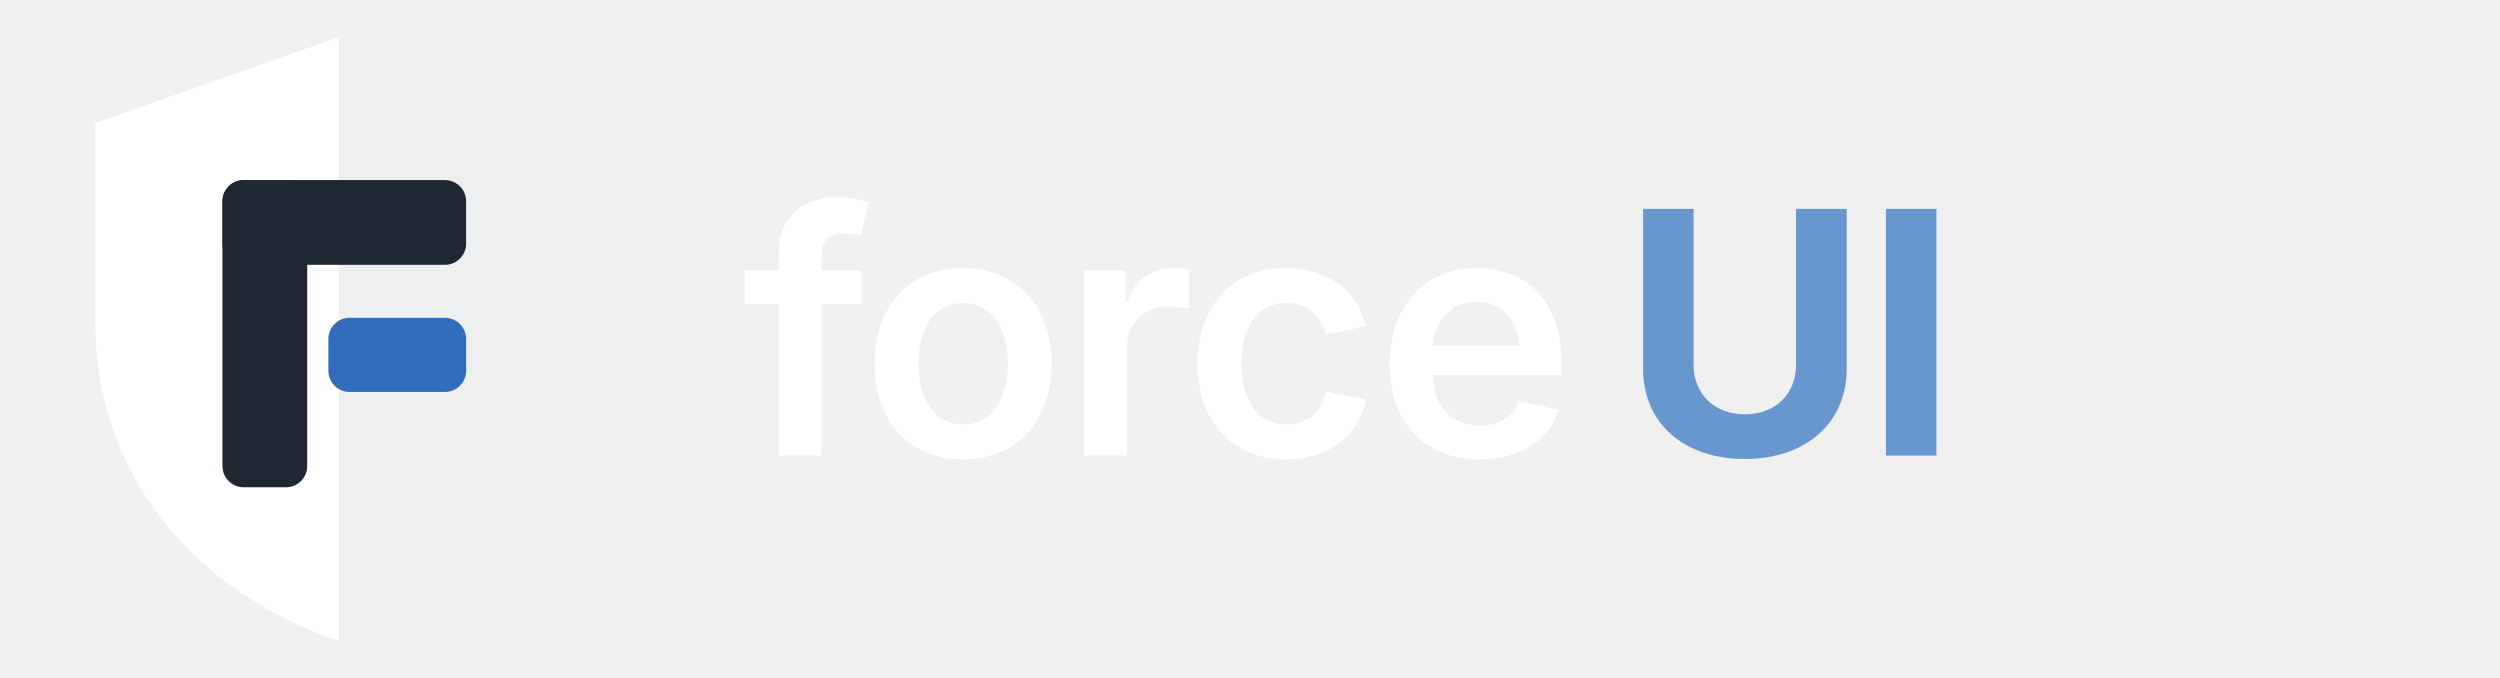
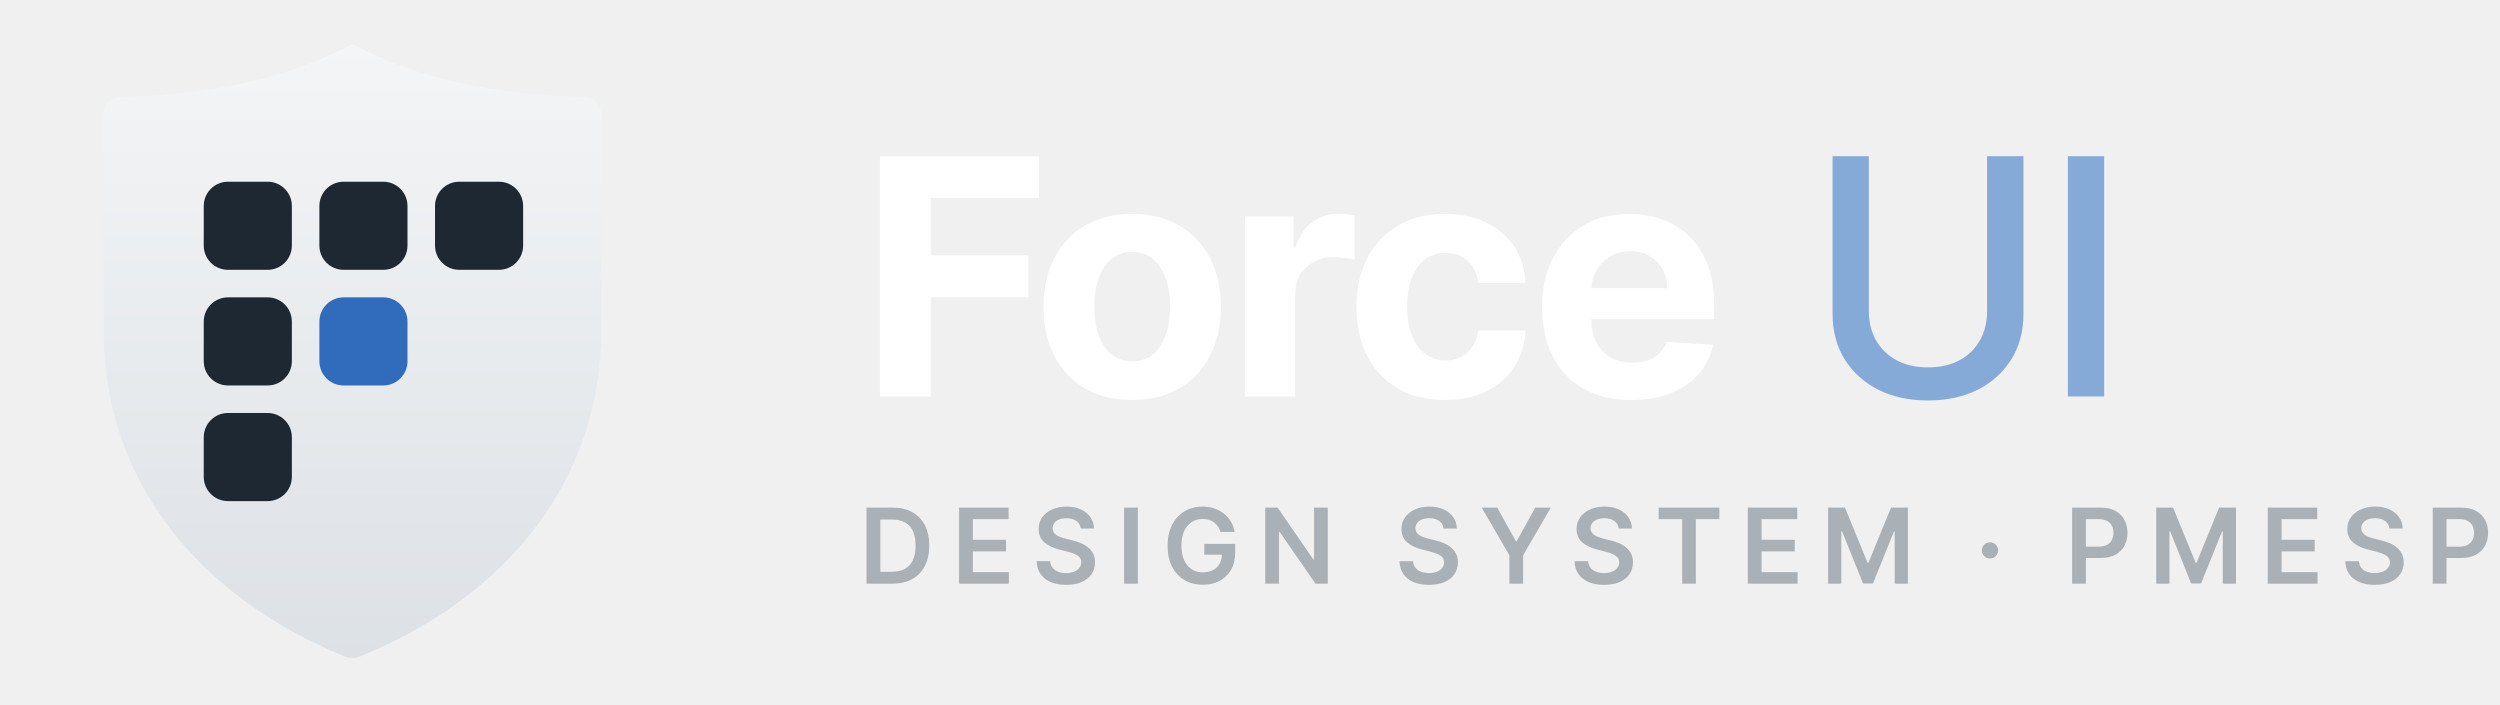
- <svg xmlns="http://www.w3.org/2000/svg" width="236" height="64" viewBox="0 0 236 64" fill="none">
-   <path d="M32 3.5 55 11.6v18.9c0 14.4-9.4 25.4-23 30-13.6-4.6-23-15.6-23-30V11.6L32 3.5Z" fill="#FFFFFF" />
-   <path d="M32 3.5 55 11.6v18.9c0 14.4-9.4 25.4-23 30V3.5Z" fill="#CDD1D5" fill-opacity=".35" />
-   <rect x="21" y="17" width="8" height="29" rx="2" fill="#1D2833" />
-   <rect x="21" y="17" width="23" height="8" rx="2" fill="#1D2833" />
-   <rect x="31" y="30" width="13" height="7" rx="2" fill="#316BBB" />
-   <text x="70" y="43" font-family="Inter, Arial, sans-serif" font-size="32" font-weight="600" letter-spacing="-0.5" fill="#FFFFFF">force</text>
-   <text x="153" y="43" font-family="Inter, Arial, sans-serif" font-size="32" font-weight="700" letter-spacing="-0.5" fill="#6797CE">UI</text>
+ <svg xmlns="http://www.w3.org/2000/svg" width="227" height="64" viewBox="0 0 227 64" fill="none">
+   <path d="M32 4C38 7.2 45 8.6 53 8.8C53.9 8.8 54.6 9.5 54.6 10.4V30C54.6 43.6 46 54.2 32.7 59.6C32.25 59.778 31.75 59.778 31.3 59.6C18 54.2 9.4 43.6 9.4 30V10.4C9.4 9.5 10.1 8.8 11 8.8C19 8.6 26 7.2 32 4Z" fill="url(#paint0_linear_40_27)" />
+   <path d="M24.3 16.5H20.7C19.485 16.5 18.5 17.485 18.5 18.7V22.3C18.5 23.515 19.485 24.5 20.7 24.5H24.3C25.515 24.5 26.5 23.515 26.5 22.3V18.7C26.5 17.485 25.515 16.5 24.3 16.5Z" fill="#1D2833" />
+   <path d="M34.8 16.5H31.2C29.985 16.5 29 17.485 29 18.7V22.3C29 23.515 29.985 24.5 31.2 24.5H34.8C36.015 24.5 37 23.515 37 22.3V18.7C37 17.485 36.015 16.5 34.8 16.5Z" fill="#1D2833" />
+   <path d="M45.3 16.5H41.7C40.485 16.5 39.5 17.485 39.5 18.7V22.3C39.5 23.515 40.485 24.5 41.7 24.5H45.3C46.515 24.5 47.5 23.515 47.5 22.3V18.7C47.5 17.485 46.515 16.5 45.3 16.5Z" fill="#1D2833" />
+   <path d="M24.3 27H20.7C19.485 27 18.5 27.985 18.5 29.2V32.8C18.5 34.015 19.485 35 20.7 35H24.3C25.515 35 26.5 34.015 26.5 32.8V29.2C26.5 27.985 25.515 27 24.3 27Z" fill="#1D2833" />
+   <path d="M34.8 27H31.2C29.985 27 29 27.985 29 29.2V32.8C29 34.015 29.985 35 31.2 35H34.8C36.015 35 37 34.015 37 32.8V29.2C37 27.985 36.015 27 34.8 27Z" fill="#316BBB" />
+   <path d="M24.3 37.5H20.7C19.485 37.5 18.5 38.485 18.5 39.7V43.3C18.5 44.515 19.485 45.5 20.7 45.5H24.3C25.515 45.5 26.5 44.515 26.5 43.3V39.7C26.5 38.485 25.515 37.5 24.3 37.5Z" fill="#1D2833" />
+   <g clip-path="url(#clip0_40_27)">
+     <g clip-path="url(#clip1_40_27)">
+       <path d="M79.896 36V14.182H94.342V17.985H84.509V23.184H93.383V26.987H84.509V36H79.896ZM102.802 36.32C101.147 36.32 99.716 35.968 98.509 35.265C97.309 34.555 96.382 33.568 95.728 32.303C95.075 31.032 94.748 29.558 94.748 27.882C94.748 26.192 95.075 24.715 95.728 23.45C96.382 22.179 97.309 21.192 98.509 20.489C99.716 19.778 101.147 19.423 102.802 19.423C104.457 19.423 105.885 19.778 107.085 20.489C108.292 21.192 109.223 22.179 109.876 23.45C110.529 24.715 110.856 26.192 110.856 27.882C110.856 29.558 110.529 31.032 109.876 32.303C109.223 33.568 108.292 34.555 107.085 35.265C105.885 35.968 104.457 36.32 102.802 36.32ZM102.824 32.804C103.576 32.804 104.205 32.591 104.709 32.165C105.213 31.732 105.593 31.142 105.849 30.396C106.112 29.651 106.243 28.802 106.243 27.85C106.243 26.898 106.112 26.05 105.849 25.304C105.593 24.558 105.213 23.969 104.709 23.535C104.205 23.102 103.576 22.886 102.824 22.886C102.064 22.886 101.424 23.102 100.906 23.535C100.395 23.969 100.007 24.558 99.745 25.304C99.489 26.05 99.361 26.898 99.361 27.85C99.361 28.802 99.489 29.651 99.745 30.396C100.007 31.142 100.395 31.732 100.906 32.165C101.424 32.591 102.064 32.804 102.824 32.804ZM113.057 36V19.636H117.457V22.491H117.627C117.926 21.476 118.426 20.709 119.13 20.19C119.833 19.665 120.642 19.402 121.559 19.402C121.786 19.402 122.031 19.416 122.294 19.445C122.556 19.473 122.787 19.512 122.986 19.562V23.589C122.773 23.525 122.478 23.468 122.102 23.418C121.725 23.369 121.381 23.344 121.069 23.344C120.401 23.344 119.804 23.489 119.279 23.78C118.76 24.065 118.348 24.462 118.043 24.974C117.745 25.485 117.596 26.075 117.596 26.742V36H113.057ZM131.214 36.32C129.538 36.32 128.096 35.965 126.889 35.254C125.689 34.537 124.765 33.543 124.119 32.271C123.48 31 123.16 29.537 123.16 27.882C123.16 26.206 123.483 24.736 124.13 23.472C124.783 22.2 125.71 21.209 126.91 20.499C128.111 19.782 129.538 19.423 131.193 19.423C132.621 19.423 133.871 19.683 134.943 20.201C136.015 20.72 136.864 21.447 137.489 22.385C138.114 23.322 138.459 24.423 138.523 25.688H134.24C134.119 24.871 133.8 24.214 133.281 23.717C132.77 23.212 132.099 22.96 131.268 22.96C130.564 22.96 129.95 23.152 129.425 23.535C128.906 23.912 128.501 24.462 128.21 25.187C127.919 25.911 127.773 26.788 127.773 27.818C127.773 28.862 127.915 29.75 128.199 30.482C128.491 31.213 128.899 31.771 129.425 32.154C129.95 32.538 130.564 32.729 131.268 32.729C131.786 32.729 132.251 32.623 132.663 32.41C133.082 32.197 133.427 31.888 133.697 31.483C133.974 31.071 134.155 30.577 134.24 30.002H138.523C138.452 31.252 138.111 32.353 137.5 33.305C136.896 34.249 136.062 34.988 134.996 35.521C133.931 36.053 132.67 36.32 131.214 36.32ZM148.136 36.32C146.452 36.32 145.004 35.979 143.789 35.297C142.582 34.608 141.651 33.635 140.998 32.378C140.344 31.114 140.018 29.619 140.018 27.893C140.018 26.209 140.344 24.732 140.998 23.461C141.651 22.19 142.571 21.199 143.757 20.489C144.95 19.778 146.349 19.423 147.955 19.423C149.034 19.423 150.039 19.597 150.969 19.945C151.907 20.286 152.724 20.801 153.42 21.49C154.123 22.179 154.67 23.046 155.06 24.09C155.451 25.126 155.646 26.341 155.646 27.733V28.979H141.829V26.167H151.374C151.374 25.514 151.232 24.935 150.948 24.43C150.664 23.926 150.27 23.532 149.766 23.248C149.268 22.957 148.69 22.811 148.029 22.811C147.34 22.811 146.729 22.971 146.197 23.291C145.671 23.603 145.259 24.026 144.961 24.558C144.663 25.084 144.51 25.67 144.503 26.316V28.99C144.503 29.8 144.652 30.499 144.95 31.089C145.256 31.678 145.685 32.133 146.239 32.452C146.793 32.772 147.45 32.932 148.21 32.932C148.714 32.932 149.176 32.861 149.595 32.719C150.014 32.577 150.373 32.364 150.671 32.08C150.969 31.796 151.197 31.447 151.353 31.035L155.55 31.312C155.337 32.321 154.901 33.202 154.24 33.955C153.587 34.7 152.741 35.283 151.705 35.702C150.675 36.114 149.485 36.32 148.136 36.32Z" fill="white" />
+       <path d="M180.428 14.182H183.73V28.532C183.73 30.059 183.371 31.412 182.654 32.591C181.937 33.763 180.928 34.686 179.629 35.361C178.329 36.028 176.805 36.362 175.058 36.362C173.318 36.362 171.798 36.028 170.499 35.361C169.199 34.686 168.19 33.763 167.473 32.591C166.756 31.412 166.397 30.059 166.397 28.532V14.182H169.689V28.266C169.689 29.253 169.906 30.13 170.339 30.897C170.779 31.664 171.401 32.268 172.203 32.708C173.006 33.141 173.957 33.358 175.058 33.358C176.166 33.358 177.121 33.141 177.924 32.708C178.734 32.268 179.352 31.664 179.778 30.897C180.211 30.13 180.428 29.253 180.428 28.266V14.182ZM191.058 14.182V36H187.766V14.182H191.058Z" fill="#86AAD8" />
+     </g>
+     <path d="M81.023 53H78.681V46.091H81.07C81.756 46.091 82.345 46.229 82.838 46.506C83.332 46.78 83.713 47.175 83.978 47.69C84.243 48.205 84.376 48.821 84.376 49.539C84.376 50.258 84.242 50.877 83.975 51.394C83.709 51.911 83.326 52.308 82.824 52.585C82.325 52.862 81.724 53 81.023 53ZM79.933 51.917H80.962C81.443 51.917 81.845 51.829 82.166 51.654C82.488 51.476 82.73 51.212 82.892 50.861C83.054 50.508 83.135 50.067 83.135 49.539C83.135 49.01 83.054 48.572 82.892 48.223C82.73 47.872 82.49 47.61 82.173 47.437C81.858 47.261 81.467 47.174 80.999 47.174H79.933V51.917ZM87.085 53V46.091H91.579V47.14H88.337V49.016H91.346V50.065H88.337V51.951H91.606V53H87.085ZM98.131 47.99C98.099 47.696 97.966 47.466 97.733 47.302C97.501 47.138 97.199 47.056 96.828 47.056C96.567 47.056 96.344 47.095 96.157 47.174C95.97 47.252 95.828 47.359 95.729 47.494C95.63 47.629 95.579 47.783 95.577 47.956C95.577 48.1 95.609 48.225 95.675 48.331C95.742 48.437 95.833 48.527 95.948 48.601C96.062 48.673 96.19 48.733 96.329 48.783C96.469 48.833 96.609 48.874 96.751 48.908L97.398 49.07C97.659 49.13 97.91 49.213 98.151 49.316C98.394 49.419 98.611 49.55 98.802 49.707C98.995 49.865 99.148 50.055 99.261 50.278C99.373 50.5 99.429 50.761 99.429 51.06C99.429 51.465 99.326 51.822 99.119 52.13C98.912 52.435 98.613 52.675 98.222 52.848C97.833 53.019 97.361 53.105 96.808 53.105C96.271 53.105 95.804 53.021 95.408 52.855C95.014 52.688 94.706 52.446 94.484 52.126C94.263 51.807 94.144 51.418 94.126 50.959H95.358C95.376 51.2 95.45 51.4 95.58 51.559C95.711 51.719 95.88 51.838 96.09 51.917C96.301 51.996 96.537 52.035 96.798 52.035C97.07 52.035 97.308 51.995 97.513 51.914C97.72 51.831 97.882 51.716 97.999 51.57C98.116 51.421 98.175 51.248 98.178 51.05C98.175 50.87 98.123 50.722 98.019 50.605C97.916 50.486 97.771 50.387 97.584 50.308C97.4 50.227 97.184 50.155 96.936 50.092L96.15 49.89C95.581 49.743 95.131 49.522 94.801 49.225C94.472 48.926 94.308 48.529 94.308 48.034C94.308 47.627 94.418 47.27 94.639 46.965C94.862 46.659 95.164 46.422 95.546 46.253C95.929 46.082 96.362 45.996 96.845 45.996C97.335 45.996 97.765 46.082 98.134 46.253C98.505 46.422 98.796 46.657 99.008 46.958C99.219 47.257 99.328 47.601 99.335 47.99H98.131ZM103.317 46.091V53H102.065V46.091H103.317ZM110.821 48.297C110.764 48.115 110.687 47.952 110.588 47.808C110.491 47.662 110.374 47.537 110.237 47.434C110.102 47.33 109.947 47.252 109.771 47.201C109.596 47.147 109.405 47.12 109.198 47.12C108.827 47.12 108.496 47.213 108.206 47.4C107.916 47.587 107.688 47.861 107.521 48.223C107.357 48.583 107.275 49.021 107.275 49.539C107.275 50.06 107.357 50.502 107.521 50.864C107.685 51.227 107.914 51.502 108.206 51.691C108.499 51.878 108.838 51.971 109.225 51.971C109.576 51.971 109.879 51.904 110.136 51.769C110.394 51.634 110.594 51.443 110.733 51.195C110.872 50.946 110.942 50.653 110.942 50.318L111.226 50.362H109.35V49.383H112.153V50.213C112.153 50.805 112.027 51.317 111.775 51.748C111.524 52.18 111.177 52.513 110.736 52.747C110.296 52.979 109.789 53.094 109.218 53.094C108.582 53.094 108.023 52.952 107.542 52.666C107.063 52.378 106.688 51.97 106.418 51.441C106.151 50.911 106.017 50.281 106.017 49.552C106.017 48.994 106.095 48.496 106.253 48.058C106.413 47.619 106.635 47.247 106.921 46.941C107.206 46.633 107.542 46.399 107.926 46.239C108.311 46.077 108.729 45.996 109.181 45.996C109.563 45.996 109.92 46.053 110.251 46.165C110.581 46.275 110.875 46.433 111.131 46.637C111.39 46.842 111.602 47.085 111.769 47.366C111.935 47.647 112.044 47.958 112.096 48.297H110.821ZM120.561 46.091V53H119.448L116.192 48.294H116.135V53H114.884V46.091H116.004L119.256 50.8H119.316V46.091H120.561ZM131.076 47.99C131.045 47.696 130.912 47.466 130.678 47.302C130.447 47.138 130.145 47.056 129.774 47.056C129.513 47.056 129.289 47.095 129.103 47.174C128.916 47.252 128.773 47.359 128.674 47.494C128.575 47.629 128.525 47.783 128.522 47.956C128.522 48.1 128.555 48.225 128.62 48.331C128.688 48.437 128.779 48.527 128.894 48.601C129.008 48.673 129.135 48.733 129.275 48.783C129.414 48.833 129.555 48.874 129.696 48.908L130.344 49.07C130.605 49.13 130.856 49.213 131.096 49.316C131.339 49.419 131.556 49.55 131.748 49.707C131.941 49.865 132.094 50.055 132.206 50.278C132.319 50.5 132.375 50.761 132.375 51.06C132.375 51.465 132.272 51.822 132.065 52.13C131.858 52.435 131.559 52.675 131.167 52.848C130.778 53.019 130.307 53.105 129.754 53.105C129.216 53.105 128.75 53.021 128.354 52.855C127.96 52.688 127.652 52.446 127.429 52.126C127.209 51.807 127.09 51.418 127.072 50.959H128.303C128.321 51.2 128.395 51.4 128.526 51.559C128.656 51.719 128.826 51.838 129.035 51.917C129.247 51.996 129.483 52.035 129.744 52.035C130.016 52.035 130.254 51.995 130.459 51.914C130.666 51.831 130.828 51.716 130.945 51.57C131.062 51.421 131.121 51.248 131.123 51.05C131.121 50.87 131.068 50.722 130.965 50.605C130.861 50.486 130.716 50.387 130.53 50.308C130.345 50.227 130.129 50.155 129.882 50.092L129.096 49.89C128.527 49.743 128.077 49.522 127.747 49.225C127.418 48.926 127.254 48.529 127.254 48.034C127.254 47.627 127.364 47.27 127.585 46.965C127.807 46.659 128.11 46.422 128.492 46.253C128.874 46.082 129.307 45.996 129.791 45.996C130.281 45.996 130.711 46.082 131.08 46.253C131.451 46.422 131.742 46.657 131.953 46.958C132.165 47.257 132.274 47.601 132.281 47.99H131.076ZM134.539 46.091H135.952L137.642 49.147H137.71L139.4 46.091H140.813L138.3 50.423V53H137.052V50.423L134.539 46.091ZM146.975 47.99C146.943 47.696 146.81 47.466 146.577 47.302C146.345 47.138 146.044 47.056 145.672 47.056C145.412 47.056 145.188 47.095 145.001 47.174C144.814 47.252 144.672 47.359 144.573 47.494C144.474 47.629 144.423 47.783 144.421 47.956C144.421 48.1 144.453 48.225 144.519 48.331C144.586 48.437 144.677 48.527 144.792 48.601C144.907 48.673 145.034 48.733 145.173 48.783C145.313 48.833 145.453 48.874 145.595 48.908L146.243 49.07C146.503 49.13 146.754 49.213 146.995 49.316C147.238 49.419 147.455 49.55 147.646 49.707C147.839 49.865 147.992 50.055 148.105 50.278C148.217 50.5 148.273 50.761 148.273 51.06C148.273 51.465 148.17 51.822 147.963 52.13C147.756 52.435 147.457 52.675 147.066 52.848C146.677 53.019 146.205 53.105 145.652 53.105C145.115 53.105 144.648 53.021 144.252 52.855C143.859 52.688 143.55 52.446 143.328 52.126C143.107 51.807 142.988 51.418 142.97 50.959H144.202C144.22 51.2 144.294 51.4 144.424 51.559C144.555 51.719 144.724 51.838 144.934 51.917C145.145 51.996 145.381 52.035 145.642 52.035C145.914 52.035 146.153 51.995 146.357 51.914C146.564 51.831 146.726 51.716 146.843 51.57C146.96 51.421 147.02 51.248 147.022 51.05C147.02 50.87 146.967 50.722 146.863 50.605C146.76 50.486 146.615 50.387 146.428 50.308C146.244 50.227 146.028 50.155 145.78 50.092L144.994 49.89C144.425 49.743 143.976 49.522 143.645 49.225C143.317 48.926 143.152 48.529 143.152 48.034C143.152 47.627 143.263 47.27 143.483 46.965C143.706 46.659 144.008 46.422 144.39 46.253C144.773 46.082 145.206 45.996 145.689 45.996C146.18 45.996 146.609 46.082 146.978 46.253C147.349 46.422 147.64 46.657 147.852 46.958C148.063 47.257 148.172 47.601 148.179 47.99H146.975ZM150.606 47.14V46.091H156.118V47.14H153.983V53H152.741V47.14H150.606ZM158.701 53V46.091H163.194V47.14H159.952V49.016H162.962V50.065H159.952V51.951H163.221V53H158.701ZM165.991 46.091H167.523L169.574 51.097H169.655L171.706 46.091H173.238V53H172.037V48.253H171.973L170.063 52.98H169.166L167.256 48.243H167.192V53H165.991V46.091ZM180.695 50.716C180.491 50.716 180.315 50.644 180.169 50.5C180.023 50.356 179.951 50.181 179.953 49.974C179.951 49.772 180.023 49.598 180.169 49.454C180.315 49.31 180.491 49.239 180.695 49.239C180.893 49.239 181.065 49.31 181.212 49.454C181.36 49.598 181.435 49.772 181.438 49.974C181.435 50.111 181.399 50.236 181.33 50.348C181.262 50.461 181.172 50.551 181.06 50.618C180.95 50.684 180.828 50.716 180.695 50.716ZM188.149 53V46.091H190.74C191.271 46.091 191.716 46.19 192.076 46.388C192.438 46.586 192.711 46.858 192.896 47.204C193.082 47.548 193.176 47.94 193.176 48.378C193.176 48.821 193.082 49.215 192.896 49.559C192.709 49.903 192.433 50.174 192.069 50.372C191.705 50.568 191.256 50.666 190.723 50.666H189.006V49.636H190.554C190.865 49.636 191.119 49.583 191.317 49.475C191.515 49.367 191.661 49.218 191.755 49.029C191.852 48.84 191.9 48.623 191.9 48.378C191.9 48.133 191.852 47.917 191.755 47.73C191.661 47.544 191.514 47.399 191.313 47.295C191.115 47.19 190.86 47.137 190.548 47.137H189.401V53H188.149ZM195.783 46.091H197.314L199.365 51.097H199.446L201.498 46.091H203.029V53H201.828V48.253H201.764L199.855 52.98H198.957L197.048 48.243H196.984V53H195.783V46.091ZM205.912 53V46.091H210.406V47.14H207.164V49.016H210.173V50.065H207.164V51.951H210.433V53H205.912ZM216.957 47.99C216.926 47.696 216.793 47.466 216.559 47.302C216.328 47.138 216.026 47.056 215.655 47.056C215.394 47.056 215.171 47.095 214.984 47.174C214.797 47.252 214.654 47.359 214.555 47.494C214.456 47.629 214.406 47.783 214.404 47.956C214.404 48.1 214.436 48.225 214.501 48.331C214.569 48.437 214.66 48.527 214.775 48.601C214.889 48.673 215.016 48.733 215.156 48.783C215.295 48.833 215.436 48.874 215.578 48.908L216.225 49.07C216.486 49.13 216.737 49.213 216.978 49.316C217.221 49.419 217.438 49.55 217.629 49.707C217.822 49.865 217.975 50.055 218.088 50.278C218.2 50.5 218.256 50.761 218.256 51.06C218.256 51.465 218.153 51.822 217.946 52.13C217.739 52.435 217.44 52.675 217.048 52.848C216.659 53.019 216.188 53.105 215.635 53.105C215.097 53.105 214.631 53.021 214.235 52.855C213.841 52.688 213.533 52.446 213.311 52.126C213.09 51.807 212.971 51.418 212.953 50.959H214.184C214.202 51.2 214.277 51.4 214.407 51.559C214.537 51.719 214.707 51.838 214.916 51.917C215.128 51.996 215.364 52.035 215.625 52.035C215.897 52.035 216.135 51.995 216.34 51.914C216.547 51.831 216.709 51.716 216.826 51.57C216.943 51.421 217.002 51.248 217.005 51.05C217.002 50.87 216.95 50.722 216.846 50.605C216.743 50.486 216.598 50.387 216.411 50.308C216.226 50.227 216.011 50.155 215.763 50.092L214.977 49.89C214.408 49.743 213.958 49.522 213.628 49.225C213.299 48.926 213.135 48.529 213.135 48.034C213.135 47.627 213.245 47.27 213.466 46.965C213.688 46.659 213.991 46.422 214.373 46.253C214.756 46.082 215.188 45.996 215.672 45.996C216.162 45.996 216.592 46.082 216.961 46.253C217.332 46.422 217.623 46.657 217.835 46.958C218.046 47.257 218.155 47.601 218.162 47.99H216.957ZM220.892 53V46.091H223.483C224.014 46.091 224.459 46.19 224.819 46.388C225.181 46.586 225.454 46.858 225.639 47.204C225.825 47.548 225.919 47.94 225.919 48.378C225.919 48.821 225.825 49.215 225.639 49.559C225.452 49.903 225.176 50.174 224.812 50.372C224.448 50.568 223.999 50.666 223.466 50.666H221.749V49.636H223.297C223.608 49.636 223.862 49.583 224.06 49.475C224.258 49.367 224.404 49.218 224.498 49.029C224.595 48.84 224.643 48.623 224.643 48.378C224.643 48.133 224.595 47.917 224.498 47.73C224.404 47.544 224.257 47.399 224.056 47.295C223.859 47.19 223.603 47.137 223.291 47.137H222.144V53H220.892Z" fill="#A9B0B6" />
+   </g>
+   <defs>
+     <linearGradient id="paint0_linear_40_27" x1="32" y1="4" x2="32" y2="60" gradientUnits="userSpaceOnUse">
+       <stop stop-color="#F4F5F6" />
+       <stop offset="1" stop-color="#DCE1E6" />
+     </linearGradient>
+     <clipPath id="clip0_40_27">
+       <rect width="149" height="48" fill="white" transform="translate(78 8)" />
+     </clipPath>
+     <clipPath id="clip1_40_27">
+       <rect width="116" height="34" fill="white" transform="translate(78 8)" />
+     </clipPath>
+   </defs>
</svg>
